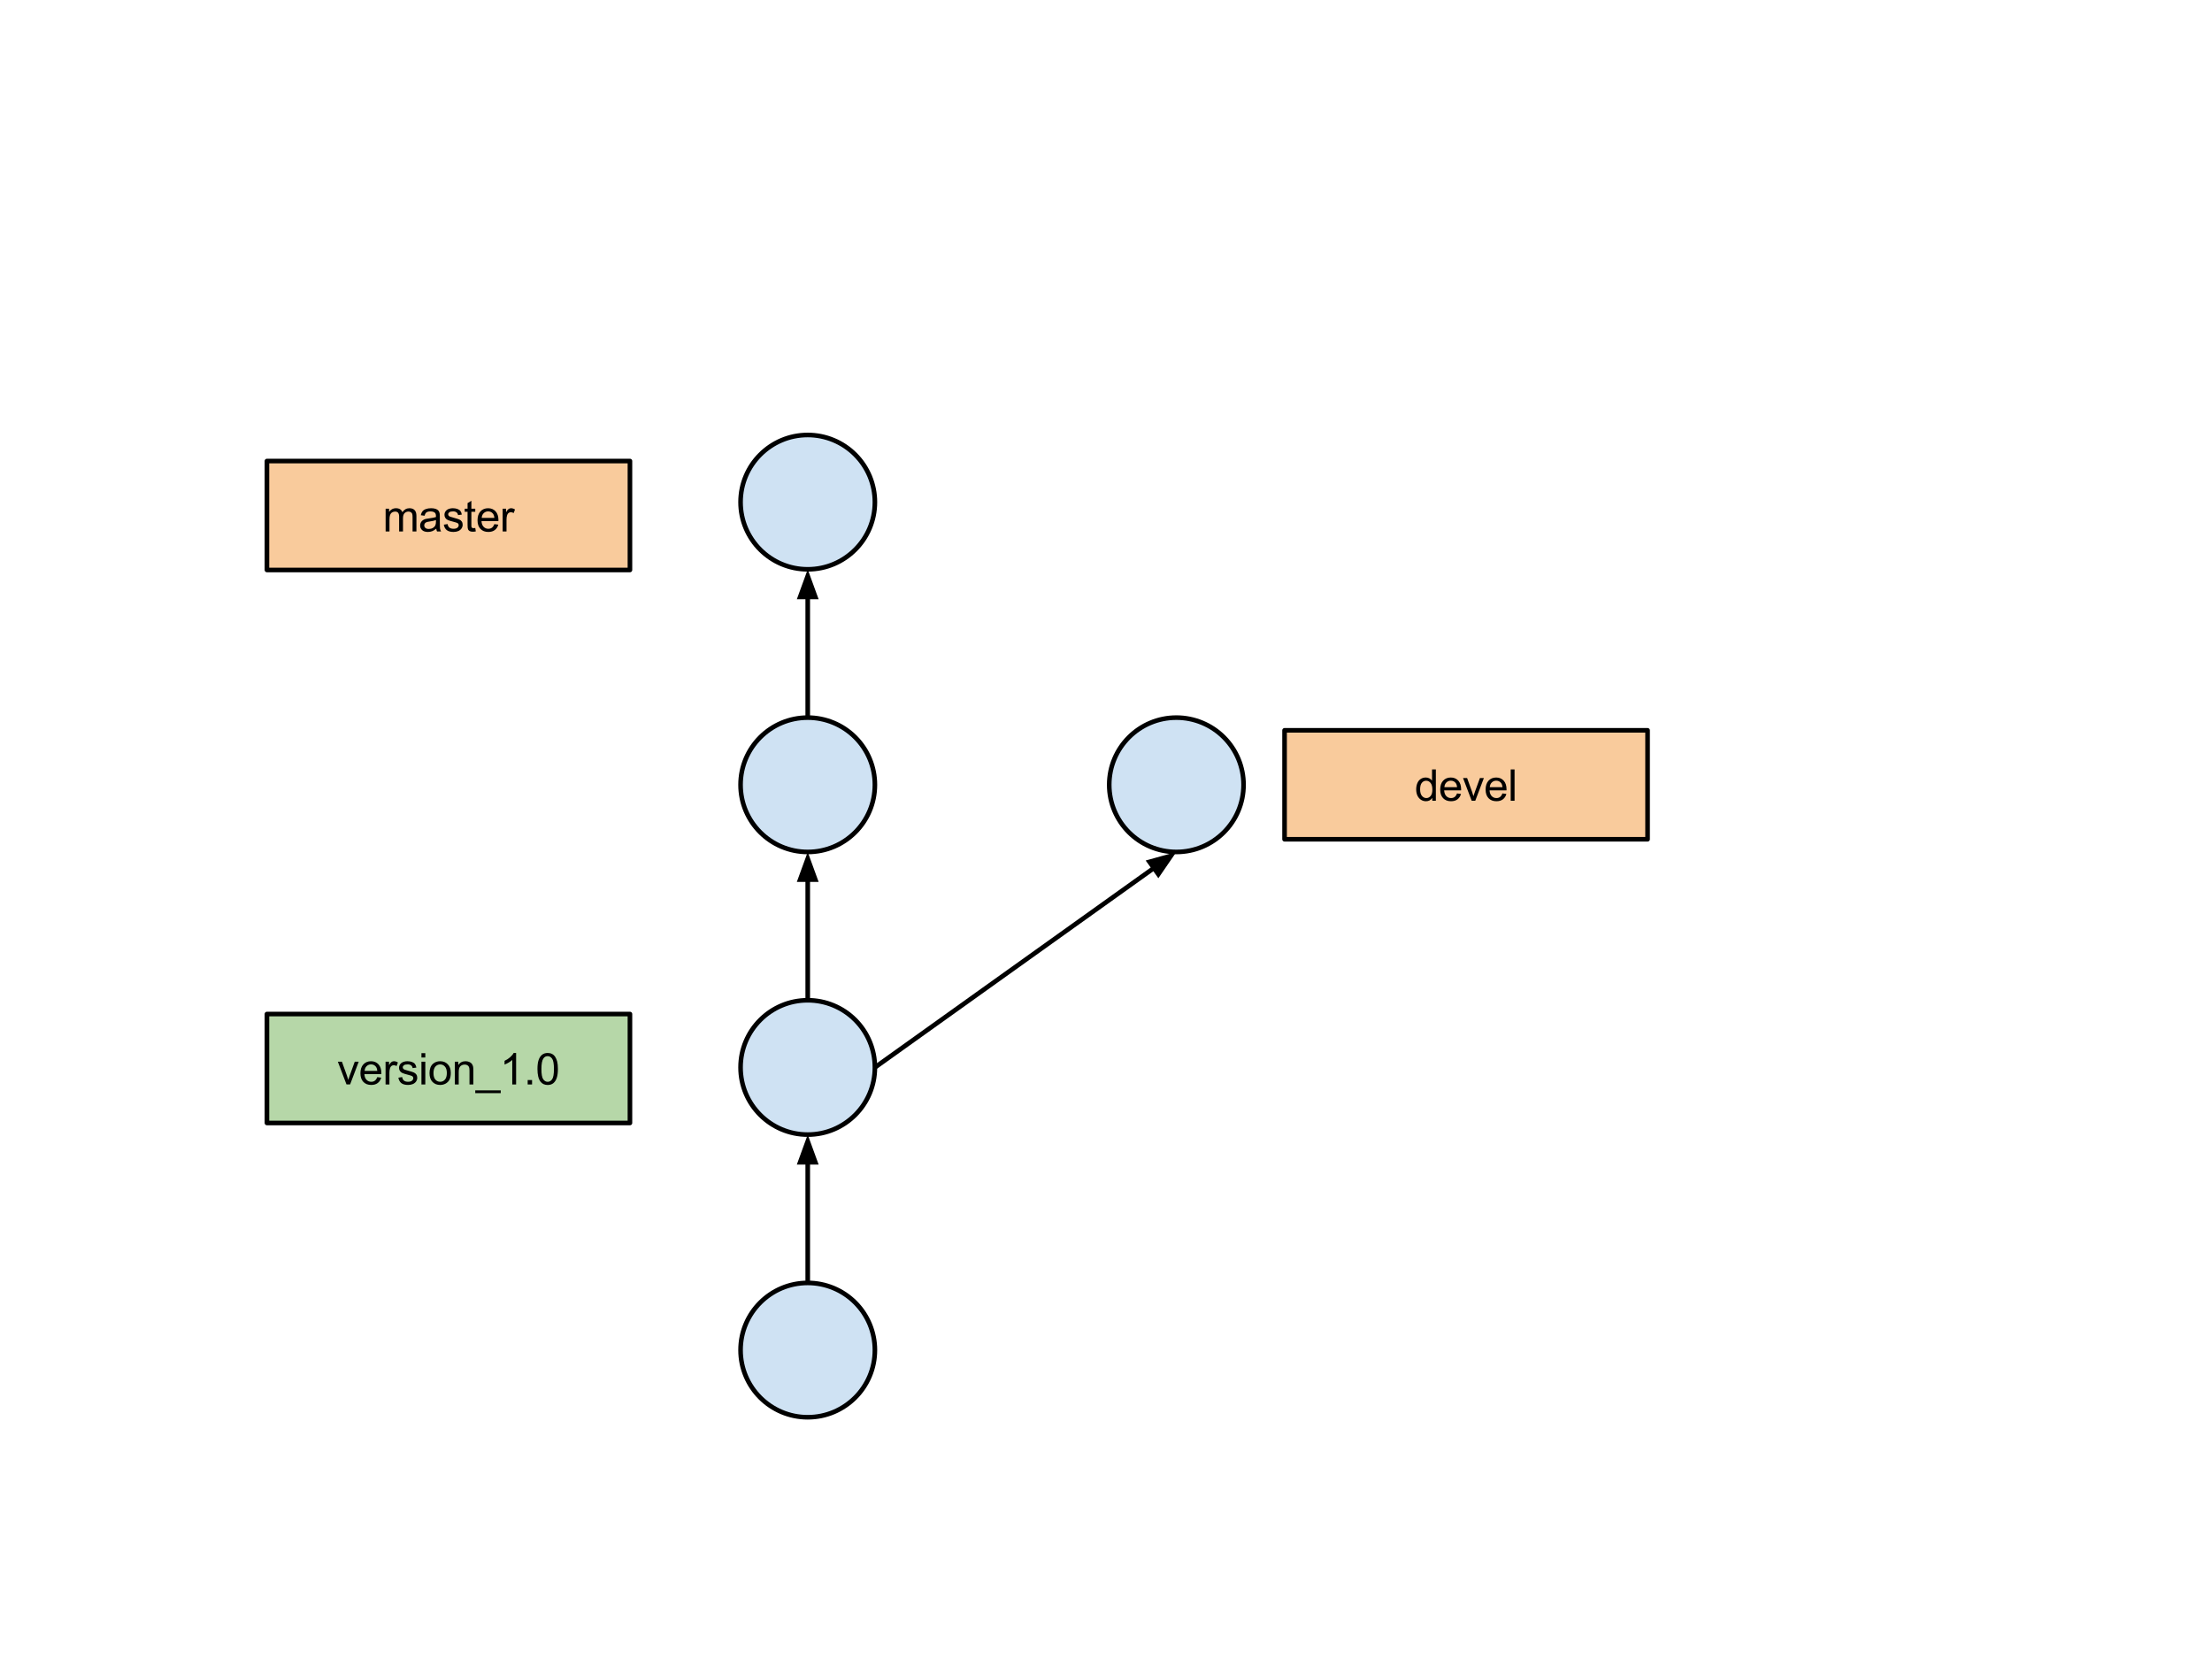
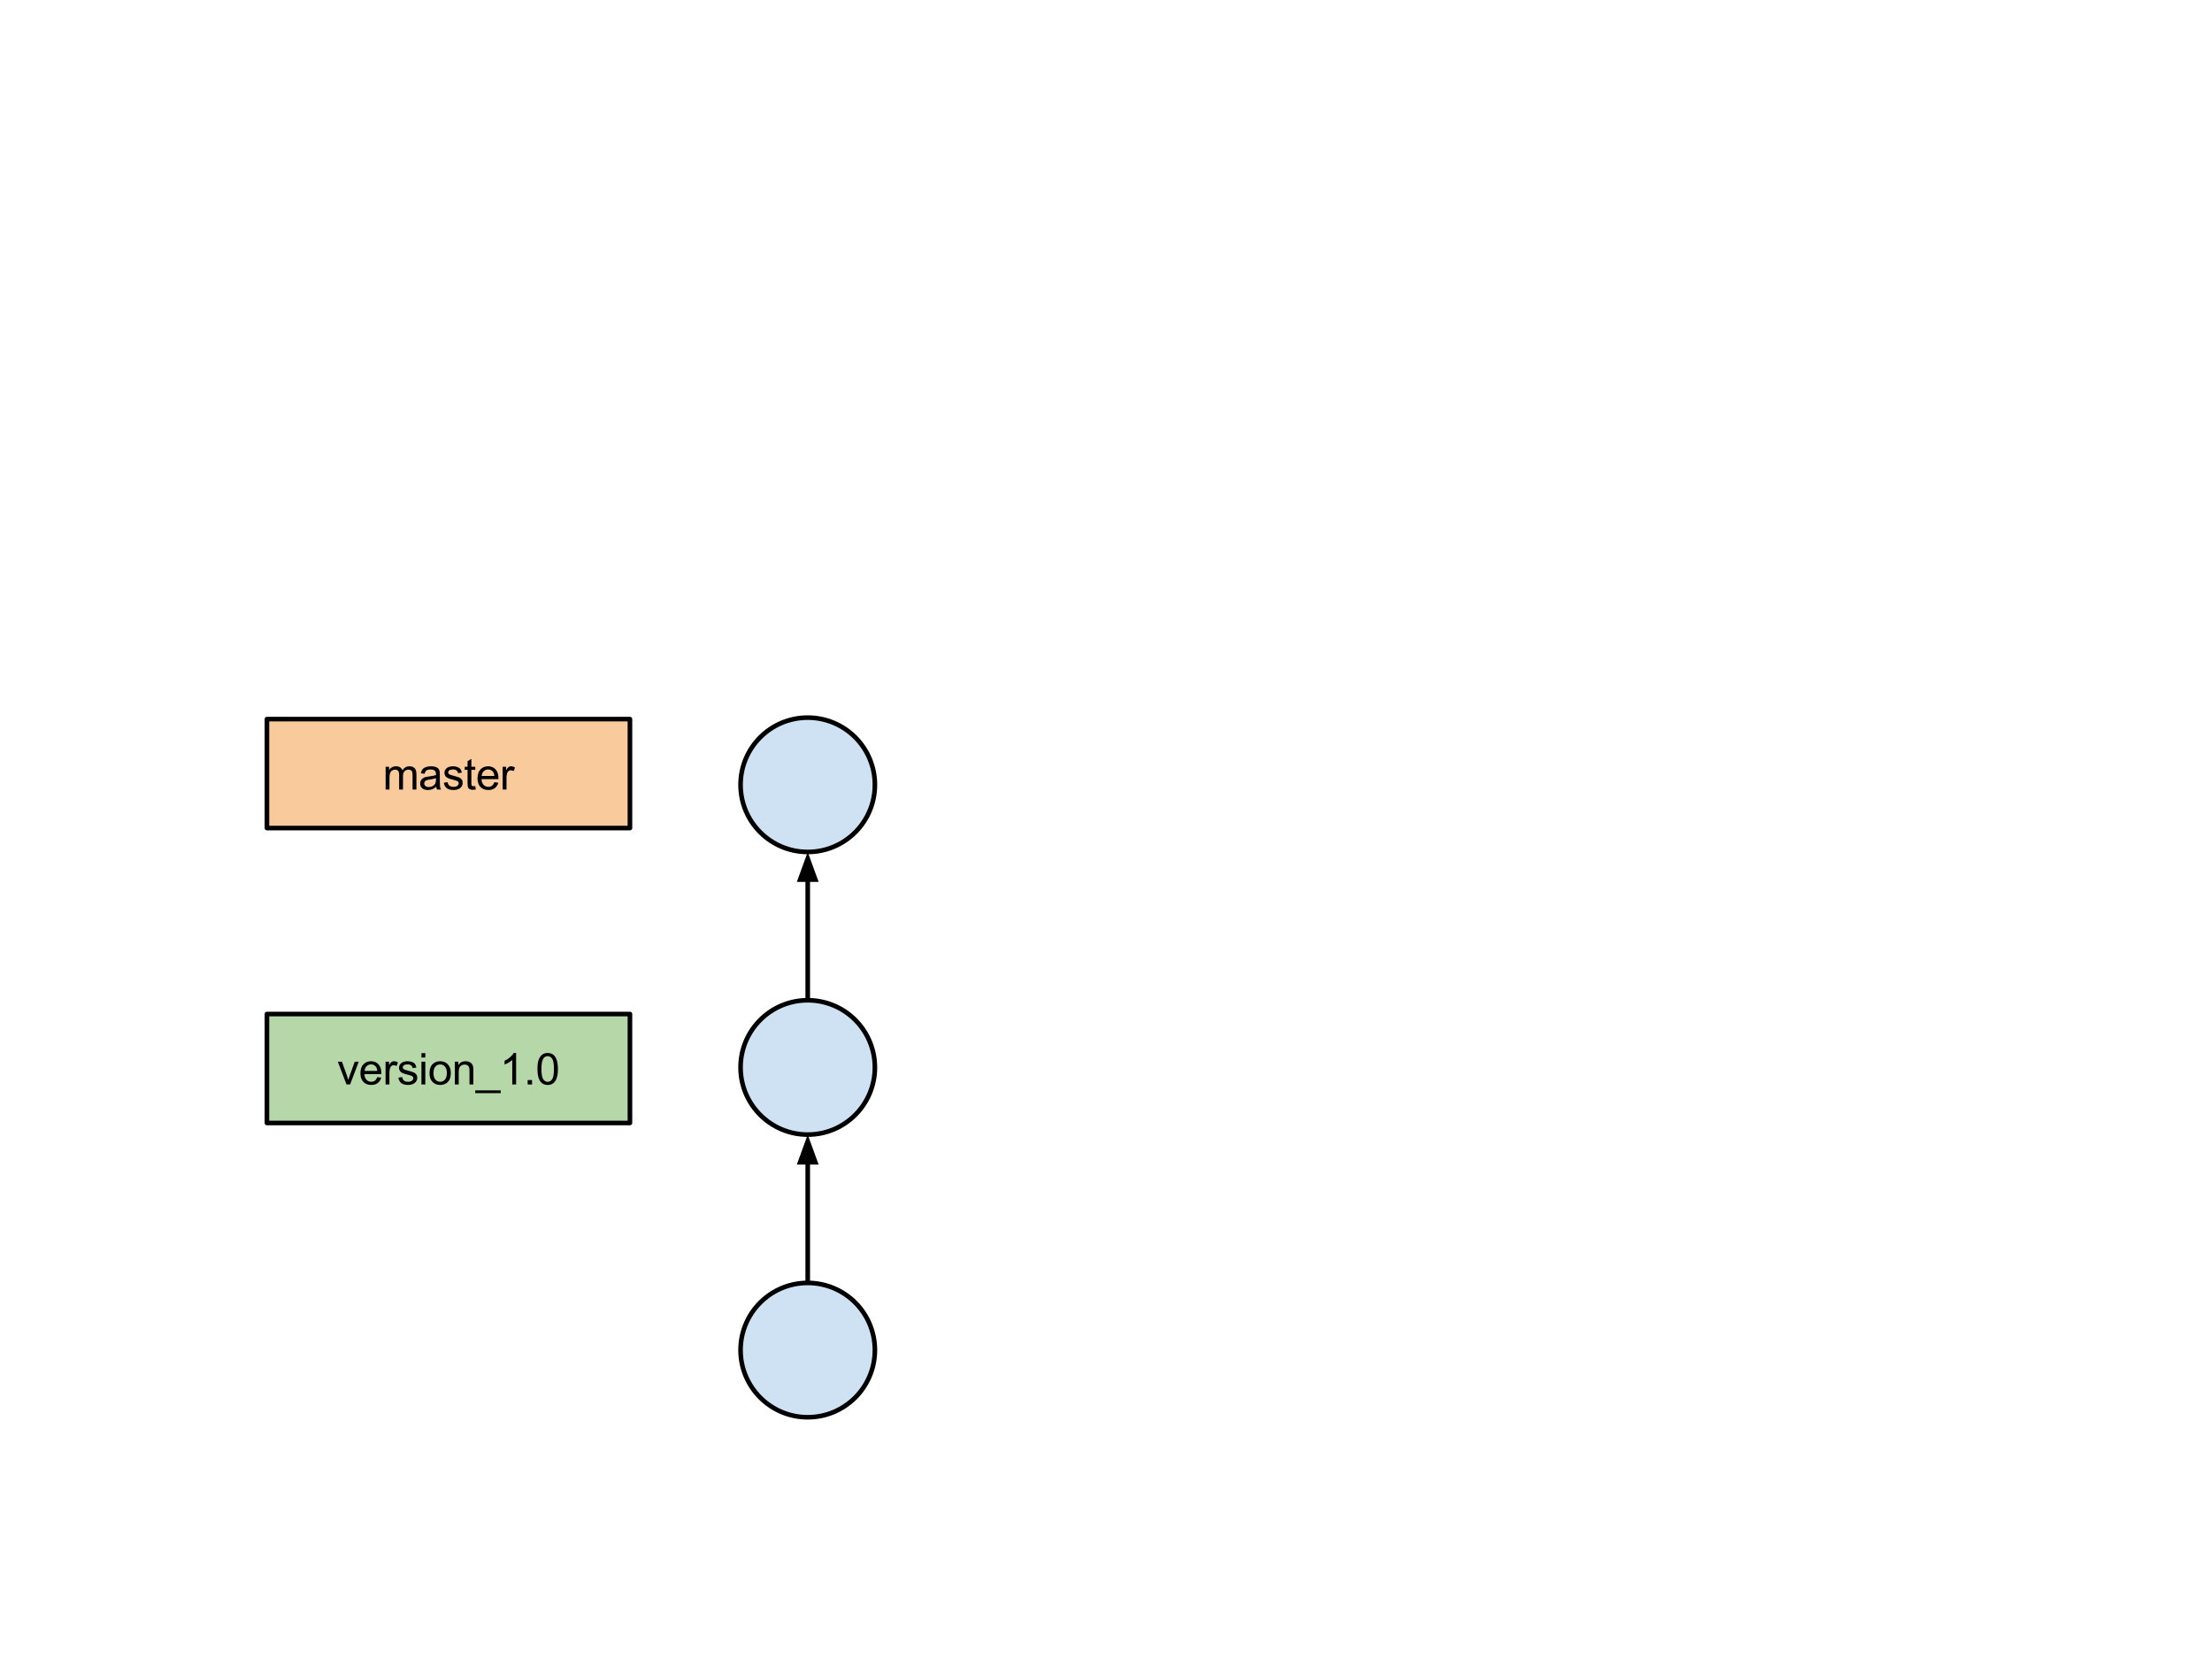
<svg xmlns="http://www.w3.org/2000/svg" version="1.1" viewBox="0.0 0.0 960.0 720.0" fill="none" stroke="none" stroke-linecap="square" stroke-miterlimit="10">
  <clipPath id="p.0">
    <path d="m0 0l960.0 0l0 720.0l-960.0 0l0 -720.0z" clip-rule="nonzero" />
  </clipPath>
  <g clip-path="url(#p.0)">
    <path fill="#000000" fill-opacity="0.0" d="m0 0l960.0 0l0 720.0l-960.0 0z" fill-rule="nonzero" />
    <path fill="#cfe2f3" d="m321.402 585.929l0 0c0 -16.099 13.051 -29.15 29.15 -29.15l0 0c7.731 0 15.145 3.071 20.612 8.538c5.467 5.467 8.538 12.881 8.538 20.612l0 0c0 16.099 -13.051 29.15 -29.15 29.15l0 0c-16.099 0 -29.15 -13.051 -29.15 -29.15z" fill-rule="nonzero" />
    <path stroke="#000000" stroke-width="2.0" stroke-linejoin="round" stroke-linecap="butt" d="m321.402 585.929l0 0c0 -16.099 13.051 -29.15 29.15 -29.15l0 0c7.731 0 15.145 3.071 20.612 8.538c5.467 5.467 8.538 12.881 8.538 20.612l0 0c0 16.099 -13.051 29.15 -29.15 29.15l0 0c-16.099 0 -29.15 -13.051 -29.15 -29.15z" fill-rule="nonzero" />
    <path fill="#cfe2f3" d="m321.402 463.262l0 0c0 -16.099 13.051 -29.15 29.15 -29.15l0 0c7.731 0 15.145 3.071 20.612 8.538c5.467 5.467 8.538 12.881 8.538 20.612l0 0c0 16.099 -13.051 29.15 -29.15 29.15l0 0c-16.099 0 -29.15 -13.051 -29.15 -29.15z" fill-rule="nonzero" />
    <path stroke="#000000" stroke-width="2.0" stroke-linejoin="round" stroke-linecap="butt" d="m321.402 463.262l0 0c0 -16.099 13.051 -29.15 29.15 -29.15l0 0c7.731 0 15.145 3.071 20.612 8.538c5.467 5.467 8.538 12.881 8.538 20.612l0 0c0 16.099 -13.051 29.15 -29.15 29.15l0 0c-16.099 0 -29.15 -13.051 -29.15 -29.15z" fill-rule="nonzero" />
-     <path fill="#cfe2f3" d="m321.402 340.596l0 0c0 -16.099 13.051 -29.15 29.15 -29.15l0 0c7.731 0 15.145 3.071 20.612 8.538c5.467 5.467 8.538 12.881 8.538 20.612l0 0c0 16.099 -13.051 29.15 -29.15 29.15l0 0c-16.099 0 -29.15 -13.051 -29.15 -29.15z" fill-rule="nonzero" />
-     <path stroke="#000000" stroke-width="2.0" stroke-linejoin="round" stroke-linecap="butt" d="m321.402 340.596l0 0c0 -16.099 13.051 -29.15 29.15 -29.15l0 0c7.731 0 15.145 3.071 20.612 8.538c5.467 5.467 8.538 12.881 8.538 20.612l0 0c0 16.099 -13.051 29.15 -29.15 29.15l0 0c-16.099 0 -29.15 -13.051 -29.15 -29.15z" fill-rule="nonzero" />
-     <path fill="#cfe2f3" d="m481.402 340.596l0 0c0 -16.099 13.051 -29.15 29.15 -29.15l0 0c7.731 0 15.145 3.071 20.612 8.538c5.467 5.467 8.538 12.881 8.538 20.612l0 0c0 16.099 -13.051 29.15 -29.15 29.15l0 0c-16.099 0 -29.15 -13.051 -29.15 -29.15z" fill-rule="nonzero" />
-     <path stroke="#000000" stroke-width="2.0" stroke-linejoin="round" stroke-linecap="butt" d="m481.402 340.596l0 0c0 -16.099 13.051 -29.15 29.15 -29.15l0 0c7.731 0 15.145 3.071 20.612 8.538c5.467 5.467 8.538 12.881 8.538 20.612l0 0c0 16.099 -13.051 29.15 -29.15 29.15l0 0c-16.099 0 -29.15 -13.051 -29.15 -29.15z" fill-rule="nonzero" />
-     <path fill="#cfe2f3" d="m321.402 217.929l0 0c0 -16.099 13.051 -29.15 29.15 -29.15l0 0c7.731 0 15.145 3.071 20.612 8.538c5.467 5.467 8.538 12.881 8.538 20.612l0 0c0 16.099 -13.051 29.15 -29.15 29.15l0 0c-16.099 0 -29.15 -13.051 -29.15 -29.15z" fill-rule="nonzero" />
-     <path stroke="#000000" stroke-width="2.0" stroke-linejoin="round" stroke-linecap="butt" d="m321.402 217.929l0 0c0 -16.099 13.051 -29.15 29.15 -29.15l0 0c7.731 0 15.145 3.071 20.612 8.538c5.467 5.467 8.538 12.881 8.538 20.612l0 0c0 16.099 -13.051 29.15 -29.15 29.15l0 0c-16.099 0 -29.15 -13.051 -29.15 -29.15z" fill-rule="nonzero" />
    <path fill="#000000" fill-opacity="0.0" d="m350.551 556.78l0 -64.367" fill-rule="nonzero" />
    <path stroke="#000000" stroke-width="2.0" stroke-linejoin="round" stroke-linecap="butt" d="m350.551 556.78l0 -52.367" fill-rule="evenodd" />
    <path fill="#000000" stroke="#000000" stroke-width="2.0" stroke-linecap="butt" d="m353.855 504.412l-3.303 -9.076l-3.303 9.076z" fill-rule="evenodd" />
    <path fill="#000000" fill-opacity="0.0" d="m350.551 434.113l0 -64.367" fill-rule="nonzero" />
    <path stroke="#000000" stroke-width="2.0" stroke-linejoin="round" stroke-linecap="butt" d="m350.551 434.113l0 -52.367" fill-rule="evenodd" />
    <path fill="#000000" stroke="#000000" stroke-width="2.0" stroke-linecap="butt" d="m353.855 381.745l-3.303 -9.076l-3.303 9.076z" fill-rule="evenodd" />
-     <path fill="#000000" fill-opacity="0.0" d="m350.551 311.446l0 -64.367" fill-rule="nonzero" />
-     <path stroke="#000000" stroke-width="2.0" stroke-linejoin="round" stroke-linecap="butt" d="m350.551 311.446l0 -52.367" fill-rule="evenodd" />
-     <path fill="#000000" stroke="#000000" stroke-width="2.0" stroke-linecap="butt" d="m353.855 259.079l-3.303 -9.076l-3.303 9.076z" fill-rule="evenodd" />
-     <path fill="#000000" fill-opacity="0.0" d="m379.701 463.262l130.85 -93.517" fill-rule="nonzero" />
-     <path stroke="#000000" stroke-width="2.0" stroke-linejoin="round" stroke-linecap="butt" d="m379.701 463.262l121.087 -86.54" fill-rule="evenodd" />
-     <path fill="#000000" stroke="#000000" stroke-width="2.0" stroke-linecap="butt" d="m502.709 379.411l5.463 -7.965l-9.305 2.59z" fill-rule="evenodd" />
    <path fill="#b6d7a8" d="m115.85 440.087l157.543 0l0 47.276l-157.543 0z" fill-rule="nonzero" />
    <path stroke="#000000" stroke-width="2.0" stroke-linejoin="round" stroke-linecap="butt" d="m115.85 440.087l157.543 0l0 47.276l-157.543 0z" fill-rule="nonzero" />
    <path fill="#000000" d="m150.381 470.644l-3.75 -9.859l1.766 0l2.125 5.906q0.344 0.953 0.625 1.984q0.219 -0.781 0.625 -1.875l2.188 -6.016l1.719 0l-3.734 9.859l-1.562 0zm13.344 -3.172l1.719 0.219q-0.406 1.5 -1.516 2.344q-1.094 0.828 -2.812 0.828q-2.156 0 -3.422 -1.328q-1.266 -1.328 -1.266 -3.734q0 -2.484 1.266 -3.859q1.281 -1.375 3.328 -1.375q1.984 0 3.234 1.344q1.25 1.344 1.25 3.797q0 0.141 -0.016 0.438l-7.344 0q0.094 1.625 0.922 2.484q0.828 0.859 2.062 0.859q0.906 0 1.547 -0.469q0.656 -0.484 1.047 -1.547zm-5.484 -2.703l5.5 0q-0.109 -1.234 -0.625 -1.859q-0.797 -0.969 -2.078 -0.969q-1.141 0 -1.938 0.781q-0.781 0.766 -0.859 2.047zm9.094 5.875l0 -9.859l1.5 0l0 1.5q0.578 -1.047 1.062 -1.375q0.484 -0.344 1.078 -0.344q0.844 0 1.719 0.547l-0.578 1.547q-0.609 -0.359 -1.234 -0.359q-0.547 0 -0.984 0.328q-0.422 0.328 -0.609 0.906q-0.281 0.891 -0.281 1.953l0 5.156l-1.672 0zm5.556 -2.938l1.656 -0.266q0.141 1.0 0.766 1.531q0.641 0.516 1.781 0.516q1.156 0 1.703 -0.469q0.562 -0.469 0.562 -1.094q0 -0.562 -0.484 -0.891q-0.344 -0.219 -1.703 -0.562q-1.844 -0.469 -2.562 -0.797q-0.703 -0.344 -1.078 -0.938q-0.359 -0.609 -0.359 -1.328q0 -0.656 0.297 -1.219q0.312 -0.562 0.828 -0.938q0.391 -0.281 1.062 -0.484q0.672 -0.203 1.438 -0.203q1.172 0 2.047 0.344q0.875 0.328 1.281 0.906q0.422 0.562 0.578 1.516l-1.625 0.219q-0.109 -0.75 -0.656 -1.172q-0.531 -0.438 -1.5 -0.438q-1.156 0 -1.641 0.391q-0.484 0.375 -0.484 0.875q0 0.328 0.203 0.594q0.203 0.266 0.641 0.438q0.25 0.094 1.469 0.438q1.766 0.469 2.469 0.766q0.703 0.297 1.094 0.875q0.406 0.578 0.406 1.438q0 0.828 -0.484 1.578q-0.484 0.734 -1.406 1.141q-0.922 0.391 -2.078 0.391q-1.922 0 -2.938 -0.797q-1.0 -0.797 -1.281 -2.359zm10.016 -8.75l0 -1.906l1.672 0l0 1.906l-1.672 0zm0 11.688l0 -9.859l1.672 0l0 9.859l-1.672 0zm3.504 -4.922q0 -2.734 1.531 -4.062q1.266 -1.094 3.094 -1.094q2.031 0 3.312 1.344q1.297 1.328 1.297 3.672q0 1.906 -0.578 3.0q-0.562 1.078 -1.656 1.688q-1.078 0.594 -2.375 0.594q-2.062 0 -3.344 -1.328q-1.281 -1.328 -1.281 -3.812zm1.719 0q0 1.891 0.828 2.828q0.828 0.938 2.078 0.938q1.25 0 2.062 -0.938q0.828 -0.953 0.828 -2.891q0 -1.828 -0.828 -2.766q-0.828 -0.938 -2.062 -0.938q-1.25 0 -2.078 0.938q-0.828 0.938 -0.828 2.828zm9.282 4.922l0 -9.859l1.5 0l0 1.406q1.094 -1.625 3.141 -1.625q0.891 0 1.641 0.328q0.75 0.312 1.109 0.844q0.375 0.516 0.531 1.219q0.094 0.469 0.094 1.625l0 6.062l-1.672 0l0 -6.0q0 -1.016 -0.203 -1.516q-0.188 -0.516 -0.688 -0.812q-0.5 -0.297 -1.172 -0.297q-1.062 0 -1.844 0.672q-0.766 0.672 -0.766 2.578l0 5.375l-1.672 0zm8.844 3.781l0 -1.219l11.062 0l0 1.219l-11.062 0zm17.735 -3.781l-1.672 0l0 -10.641q-0.594 0.578 -1.578 1.156q-0.984 0.562 -1.766 0.859l0 -1.625q1.406 -0.656 2.453 -1.594q1.047 -0.938 1.484 -1.812l1.078 0l0 13.656zm5.016 0l0 -1.906l1.906 0l0 1.906l-1.906 0zm4.246 -6.703q0 -2.422 0.5 -3.891q0.5 -1.469 1.469 -2.266q0.984 -0.797 2.469 -0.797q1.094 0 1.922 0.438q0.828 0.438 1.359 1.281q0.547 0.828 0.844 2.016q0.312 1.188 0.312 3.219q0 2.391 -0.5 3.859q-0.484 1.469 -1.469 2.281q-0.969 0.797 -2.469 0.797q-1.969 0 -3.078 -1.406q-1.359 -1.703 -1.359 -5.531zm1.719 0q0 3.344 0.781 4.453q0.797 1.109 1.938 1.109q1.156 0 1.938 -1.109q0.781 -1.125 0.781 -4.453q0 -3.359 -0.781 -4.469q-0.781 -1.109 -1.953 -1.109q-1.156 0 -1.828 0.984q-0.875 1.234 -0.875 4.594z" fill-rule="nonzero" />
-     <path fill="#f9cb9c" d="m115.85 200.087l157.543 0l0 47.276l-157.543 0z" fill-rule="nonzero" />
-     <path stroke="#000000" stroke-width="2.0" stroke-linejoin="round" stroke-linecap="butt" d="m115.85 200.087l157.543 0l0 47.276l-157.543 0z" fill-rule="nonzero" />
-     <path fill="#000000" d="m167.364 230.644l0 -9.859l1.5 0l0 1.391q0.453 -0.719 1.219 -1.156q0.781 -0.453 1.766 -0.453q1.094 0 1.797 0.453q0.703 0.453 0.984 1.281q1.172 -1.734 3.047 -1.734q1.469 0 2.25 0.812q0.797 0.812 0.797 2.5l0 6.766l-1.672 0l0 -6.203q0 -1.0 -0.156 -1.438q-0.156 -0.453 -0.594 -0.719q-0.422 -0.266 -1.0 -0.266q-1.031 0 -1.719 0.688q-0.688 0.688 -0.688 2.219l0 5.719l-1.672 0l0 -6.406q0 -1.109 -0.406 -1.656q-0.406 -0.562 -1.344 -0.562q-0.703 0 -1.312 0.375q-0.594 0.359 -0.859 1.078q-0.266 0.719 -0.266 2.062l0 5.109l-1.672 0zm21.978 -1.219q-0.938 0.797 -1.797 1.125q-0.859 0.312 -1.844 0.312q-1.609 0 -2.484 -0.781q-0.875 -0.797 -0.875 -2.031q0 -0.734 0.328 -1.328q0.328 -0.594 0.859 -0.953q0.531 -0.359 1.203 -0.547q0.5 -0.141 1.484 -0.25q2.031 -0.25 2.984 -0.578q0 -0.344 0 -0.438q0 -1.016 -0.469 -1.438q-0.641 -0.562 -1.906 -0.562q-1.172 0 -1.734 0.406q-0.562 0.406 -0.828 1.469l-1.641 -0.234q0.234 -1.047 0.734 -1.688q0.516 -0.641 1.469 -0.984q0.969 -0.359 2.25 -0.359q1.266 0 2.047 0.297q0.781 0.297 1.156 0.75q0.375 0.453 0.516 1.141q0.094 0.422 0.094 1.531l0 2.234q0 2.328 0.094 2.953q0.109 0.609 0.438 1.172l-1.75 0q-0.266 -0.516 -0.328 -1.219zm-0.141 -3.719q-0.906 0.359 -2.734 0.625q-1.031 0.141 -1.453 0.328q-0.422 0.188 -0.656 0.547q-0.234 0.359 -0.234 0.797q0 0.672 0.5 1.125q0.516 0.438 1.484 0.438q0.969 0 1.719 -0.422q0.75 -0.438 1.109 -1.156q0.266 -0.578 0.266 -1.672l0 -0.609zm3.407 2.0l1.656 -0.266q0.141 1.0 0.766 1.531q0.641 0.516 1.781 0.516q1.156 0 1.703 -0.469q0.562 -0.469 0.562 -1.094q0 -0.562 -0.484 -0.891q-0.344 -0.219 -1.703 -0.562q-1.844 -0.469 -2.562 -0.797q-0.703 -0.344 -1.078 -0.938q-0.359 -0.609 -0.359 -1.328q0 -0.656 0.297 -1.219q0.312 -0.562 0.828 -0.938q0.391 -0.281 1.062 -0.484q0.672 -0.203 1.438 -0.203q1.172 0 2.047 0.344q0.875 0.328 1.281 0.906q0.422 0.562 0.578 1.516l-1.625 0.219q-0.109 -0.75 -0.656 -1.172q-0.531 -0.438 -1.5 -0.438q-1.156 0 -1.641 0.391q-0.484 0.375 -0.484 0.875q0 0.328 0.203 0.594q0.203 0.266 0.641 0.438q0.25 0.094 1.469 0.438q1.766 0.469 2.469 0.766q0.703 0.297 1.094 0.875q0.406 0.578 0.406 1.438q0 0.828 -0.484 1.578q-0.484 0.734 -1.406 1.141q-0.922 0.391 -2.078 0.391q-1.922 0 -2.938 -0.797q-1.0 -0.797 -1.281 -2.359zm13.656 1.438l0.234 1.484q-0.703 0.141 -1.266 0.141q-0.906 0 -1.406 -0.281q-0.5 -0.297 -0.703 -0.75q-0.203 -0.469 -0.203 -1.984l0 -5.656l-1.234 0l0 -1.312l1.234 0l0 -2.438l1.656 -1.0l0 3.438l1.688 0l0 1.312l-1.688 0l0 5.75q0 0.719 0.078 0.922q0.094 0.203 0.297 0.328q0.203 0.125 0.578 0.125q0.266 0 0.734 -0.078zm8.277 -1.672l1.719 0.219q-0.406 1.5 -1.516 2.344q-1.094 0.828 -2.812 0.828q-2.156 0 -3.422 -1.328q-1.266 -1.328 -1.266 -3.734q0 -2.484 1.266 -3.859q1.281 -1.375 3.328 -1.375q1.984 0 3.234 1.344q1.25 1.344 1.25 3.797q0 0.141 -0.016 0.438l-7.344 0q0.094 1.625 0.922 2.484q0.828 0.859 2.062 0.859q0.906 0 1.547 -0.469q0.656 -0.484 1.047 -1.547zm-5.484 -2.703l5.5 0q-0.109 -1.234 -0.625 -1.859q-0.797 -0.969 -2.078 -0.969q-1.141 0 -1.938 0.781q-0.781 0.766 -0.859 2.047zm9.094 5.875l0 -9.859l1.5 0l0 1.5q0.578 -1.047 1.062 -1.375q0.484 -0.344 1.078 -0.344q0.844 0 1.719 0.547l-0.578 1.547q-0.609 -0.359 -1.234 -0.359q-0.547 0 -0.984 0.328q-0.422 0.328 -0.609 0.906q-0.281 0.891 -0.281 1.953l0 5.156l-1.672 0z" fill-rule="nonzero" />
-     <path fill="#f9cb9c" d="m557.496 316.958l157.543 0l0 47.276l-157.543 0z" fill-rule="nonzero" />
-     <path stroke="#000000" stroke-width="2.0" stroke-linejoin="round" stroke-linecap="butt" d="m557.496 316.958l157.543 0l0 47.276l-157.543 0z" fill-rule="nonzero" />
-     <path fill="#000000" d="m621.608 347.516l0 -1.25q-0.938 1.469 -2.75 1.469q-1.172 0 -2.172 -0.641q-0.984 -0.656 -1.531 -1.812q-0.531 -1.172 -0.531 -2.688q0 -1.469 0.484 -2.672q0.5 -1.203 1.469 -1.844q0.984 -0.641 2.203 -0.641q0.891 0 1.578 0.375q0.703 0.375 1.141 0.984l0 -4.875l1.656 0l0 13.594l-1.547 0zm-5.281 -4.922q0 1.891 0.797 2.828q0.812 0.938 1.891 0.938q1.094 0 1.859 -0.891q0.766 -0.891 0.766 -2.734q0 -2.016 -0.781 -2.953q-0.781 -0.953 -1.922 -0.953q-1.109 0 -1.859 0.906q-0.75 0.906 -0.75 2.859zm16.016 1.75l1.719 0.219q-0.406 1.5 -1.516 2.344q-1.094 0.828 -2.812 0.828q-2.156 0 -3.422 -1.328q-1.266 -1.328 -1.266 -3.734q0 -2.484 1.266 -3.859q1.281 -1.375 3.328 -1.375q1.984 0 3.234 1.344q1.25 1.344 1.25 3.797q0 0.141 -0.016 0.438l-7.344 0q0.094 1.625 0.922 2.484q0.828 0.859 2.062 0.859q0.906 0 1.547 -0.469q0.656 -0.484 1.047 -1.547zm-5.484 -2.703l5.5 0q-0.109 -1.234 -0.625 -1.859q-0.797 -0.969 -2.078 -0.969q-1.141 0 -1.938 0.781q-0.781 0.766 -0.859 2.047zm11.844 5.875l-3.75 -9.859l1.766 0l2.125 5.906q0.344 0.953 0.625 1.984q0.219 -0.781 0.625 -1.875l2.188 -6.016l1.719 0l-3.734 9.859l-1.562 0zm13.344 -3.172l1.719 0.219q-0.406 1.5 -1.516 2.344q-1.094 0.828 -2.812 0.828q-2.156 0 -3.422 -1.328q-1.266 -1.328 -1.266 -3.734q0 -2.484 1.266 -3.859q1.281 -1.375 3.328 -1.375q1.984 0 3.234 1.344q1.25 1.344 1.25 3.797q0 0.141 -0.016 0.438l-7.344 0q0.094 1.625 0.922 2.484q0.828 0.859 2.062 0.859q0.906 0 1.547 -0.469q0.656 -0.484 1.047 -1.547zm-5.484 -2.703l5.5 0q-0.109 -1.234 -0.625 -1.859q-0.797 -0.969 -2.078 -0.969q-1.141 0 -1.938 0.781q-0.781 0.766 -0.859 2.047zm9.079 5.875l0 -13.594l1.672 0l0 13.594l-1.672 0z" fill-rule="nonzero" />
+     <path fill="#f9cb9c" d="m115.85 312.087l157.543 0l0 47.276l-157.543 0z" fill-rule="nonzero" />
+     <path stroke="#000000" stroke-width="2.0" stroke-linejoin="round" stroke-linecap="butt" d="m115.85 312.087l157.543 0l0 47.276l-157.543 0z" fill-rule="nonzero" />
+     <path fill="#000000" d="m167.364 342.644l0 -9.859l1.5 0l0 1.391q0.453 -0.719 1.219 -1.156q0.781 -0.453 1.766 -0.453q1.094 0 1.797 0.453q0.703 0.453 0.984 1.281q1.172 -1.734 3.047 -1.734q1.469 0 2.25 0.812q0.797 0.812 0.797 2.5l0 6.766l-1.672 0l0 -6.203q0 -1.0 -0.156 -1.438q-0.156 -0.453 -0.594 -0.719q-0.422 -0.266 -1.0 -0.266q-1.031 0 -1.719 0.688q-0.688 0.688 -0.688 2.219l0 5.719l-1.672 0l0 -6.406q0 -1.109 -0.406 -1.656q-0.406 -0.562 -1.344 -0.562q-0.703 0 -1.312 0.375q-0.594 0.359 -0.859 1.078q-0.266 0.719 -0.266 2.062l0 5.109l-1.672 0zm21.978 -1.219q-0.938 0.797 -1.797 1.125q-0.859 0.312 -1.844 0.312q-1.609 0 -2.484 -0.781q-0.875 -0.797 -0.875 -2.031q0 -0.734 0.328 -1.328q0.328 -0.594 0.859 -0.953q0.531 -0.359 1.203 -0.547q0.5 -0.141 1.484 -0.25q2.031 -0.25 2.984 -0.578q0 -0.344 0 -0.438q0 -1.016 -0.469 -1.438q-0.641 -0.562 -1.906 -0.562q-1.172 0 -1.734 0.406q-0.562 0.406 -0.828 1.469l-1.641 -0.234q0.234 -1.047 0.734 -1.688q0.516 -0.641 1.469 -0.984q0.969 -0.359 2.25 -0.359q1.266 0 2.047 0.297q0.781 0.297 1.156 0.75q0.375 0.453 0.516 1.141q0.094 0.422 0.094 1.531l0 2.234q0 2.328 0.094 2.953q0.109 0.609 0.438 1.172l-1.75 0q-0.266 -0.516 -0.328 -1.219zm-0.141 -3.719q-0.906 0.359 -2.734 0.625q-1.031 0.141 -1.453 0.328q-0.422 0.188 -0.656 0.547q-0.234 0.359 -0.234 0.797q0 0.672 0.5 1.125q0.516 0.438 1.484 0.438q0.969 0 1.719 -0.422q0.75 -0.438 1.109 -1.156q0.266 -0.578 0.266 -1.672l0 -0.609zm3.407 2.0l1.656 -0.266q0.141 1.0 0.766 1.531q0.641 0.516 1.781 0.516q1.156 0 1.703 -0.469q0.562 -0.469 0.562 -1.094q0 -0.562 -0.484 -0.891q-0.344 -0.219 -1.703 -0.562q-1.844 -0.469 -2.562 -0.797q-0.703 -0.344 -1.078 -0.938q-0.359 -0.609 -0.359 -1.328q0 -0.656 0.297 -1.219q0.312 -0.562 0.828 -0.938q0.391 -0.281 1.062 -0.484q0.672 -0.203 1.438 -0.203q1.172 0 2.047 0.344q0.875 0.328 1.281 0.906q0.422 0.562 0.578 1.516l-1.625 0.219q-0.109 -0.75 -0.656 -1.172q-0.531 -0.438 -1.5 -0.438q-1.156 0 -1.641 0.391q-0.484 0.375 -0.484 0.875q0 0.328 0.203 0.594q0.203 0.266 0.641 0.438q0.25 0.094 1.469 0.438q1.766 0.469 2.469 0.766q0.703 0.297 1.094 0.875q0.406 0.578 0.406 1.438q0 0.828 -0.484 1.578q-0.484 0.734 -1.406 1.141q-0.922 0.391 -2.078 0.391q-1.922 0 -2.938 -0.797q-1.0 -0.797 -1.281 -2.359zm13.656 1.438l0.234 1.484q-0.703 0.141 -1.266 0.141q-0.906 0 -1.406 -0.281q-0.5 -0.297 -0.703 -0.75q-0.203 -0.469 -0.203 -1.984l0 -5.656l-1.234 0l0 -1.312l1.234 0l0 -2.438l1.656 -1.0l0 3.438l1.688 0l0 1.312l-1.688 0l0 5.75q0 0.719 0.078 0.922q0.094 0.203 0.297 0.328q0.203 0.125 0.578 0.125q0.266 0 0.734 -0.078zm8.277 -1.672l1.719 0.219q-0.406 1.5 -1.516 2.344q-1.094 0.828 -2.812 0.828q-2.156 0 -3.422 -1.328q-1.266 -1.328 -1.266 -3.734q0 -2.484 1.266 -3.859q1.281 -1.375 3.328 -1.375q1.984 0 3.234 1.344q1.25 1.344 1.25 3.797q0 0.141 -0.016 0.438l-7.344 0q0.094 1.625 0.922 2.484q0.828 0.859 2.062 0.859q0.906 0 1.547 -0.469q0.656 -0.484 1.047 -1.547zm-5.484 -2.703l5.5 0q-0.109 -1.234 -0.625 -1.859q-0.797 -0.969 -2.078 -0.969q-1.141 0 -1.938 0.781q-0.781 0.766 -0.859 2.047zm9.094 5.875l0 -9.859l1.5 0l0 1.5q0.578 -1.047 1.062 -1.375q0.484 -0.344 1.078 -0.344q0.844 0 1.719 0.547l-0.578 1.547q-0.609 -0.359 -1.234 -0.359q-0.547 0 -0.984 0.328q-0.422 0.328 -0.609 0.906q-0.281 0.891 -0.281 1.953l0 5.156l-1.672 0z" fill-rule="nonzero" />
+     <path fill="#cfe2f3" d="m321.402 340.596l0 0c0 -16.099 13.051 -29.15 29.15 -29.15l0 0c7.731 0 15.145 3.071 20.612 8.538c5.467 5.467 8.538 12.881 8.538 20.612l0 0c0 16.099 -13.051 29.15 -29.15 29.15l0 0c-16.099 0 -29.15 -13.051 -29.15 -29.15z" fill-rule="nonzero" />
+     <path stroke="#000000" stroke-width="2.0" stroke-linejoin="round" stroke-linecap="butt" d="m321.402 340.596l0 0c0 -16.099 13.051 -29.15 29.15 -29.15l0 0c7.731 0 15.145 3.071 20.612 8.538c5.467 5.467 8.538 12.881 8.538 20.612l0 0c0 16.099 -13.051 29.15 -29.15 29.15l0 0c-16.099 0 -29.15 -13.051 -29.15 -29.15z" fill-rule="nonzero" />
  </g>
</svg>
